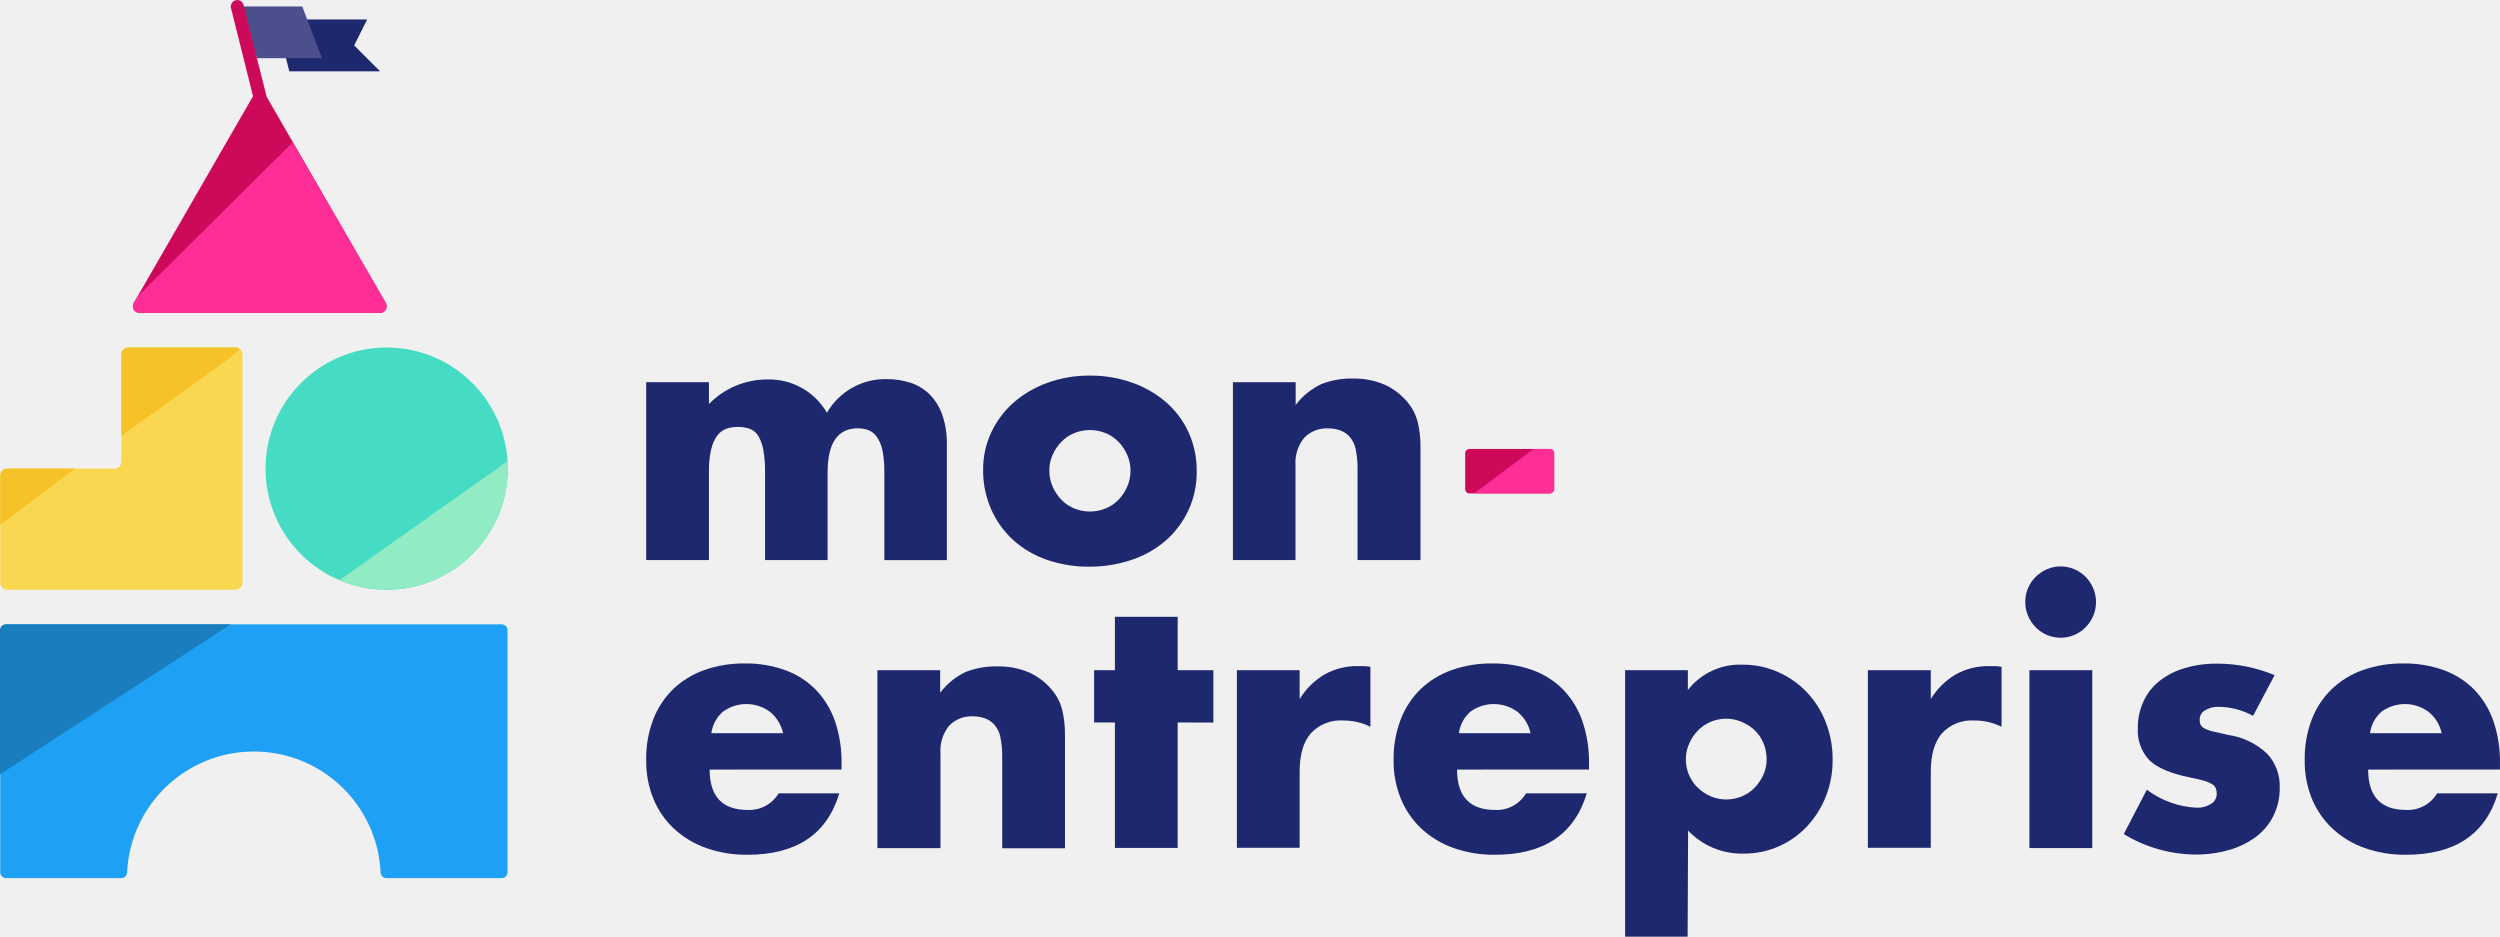
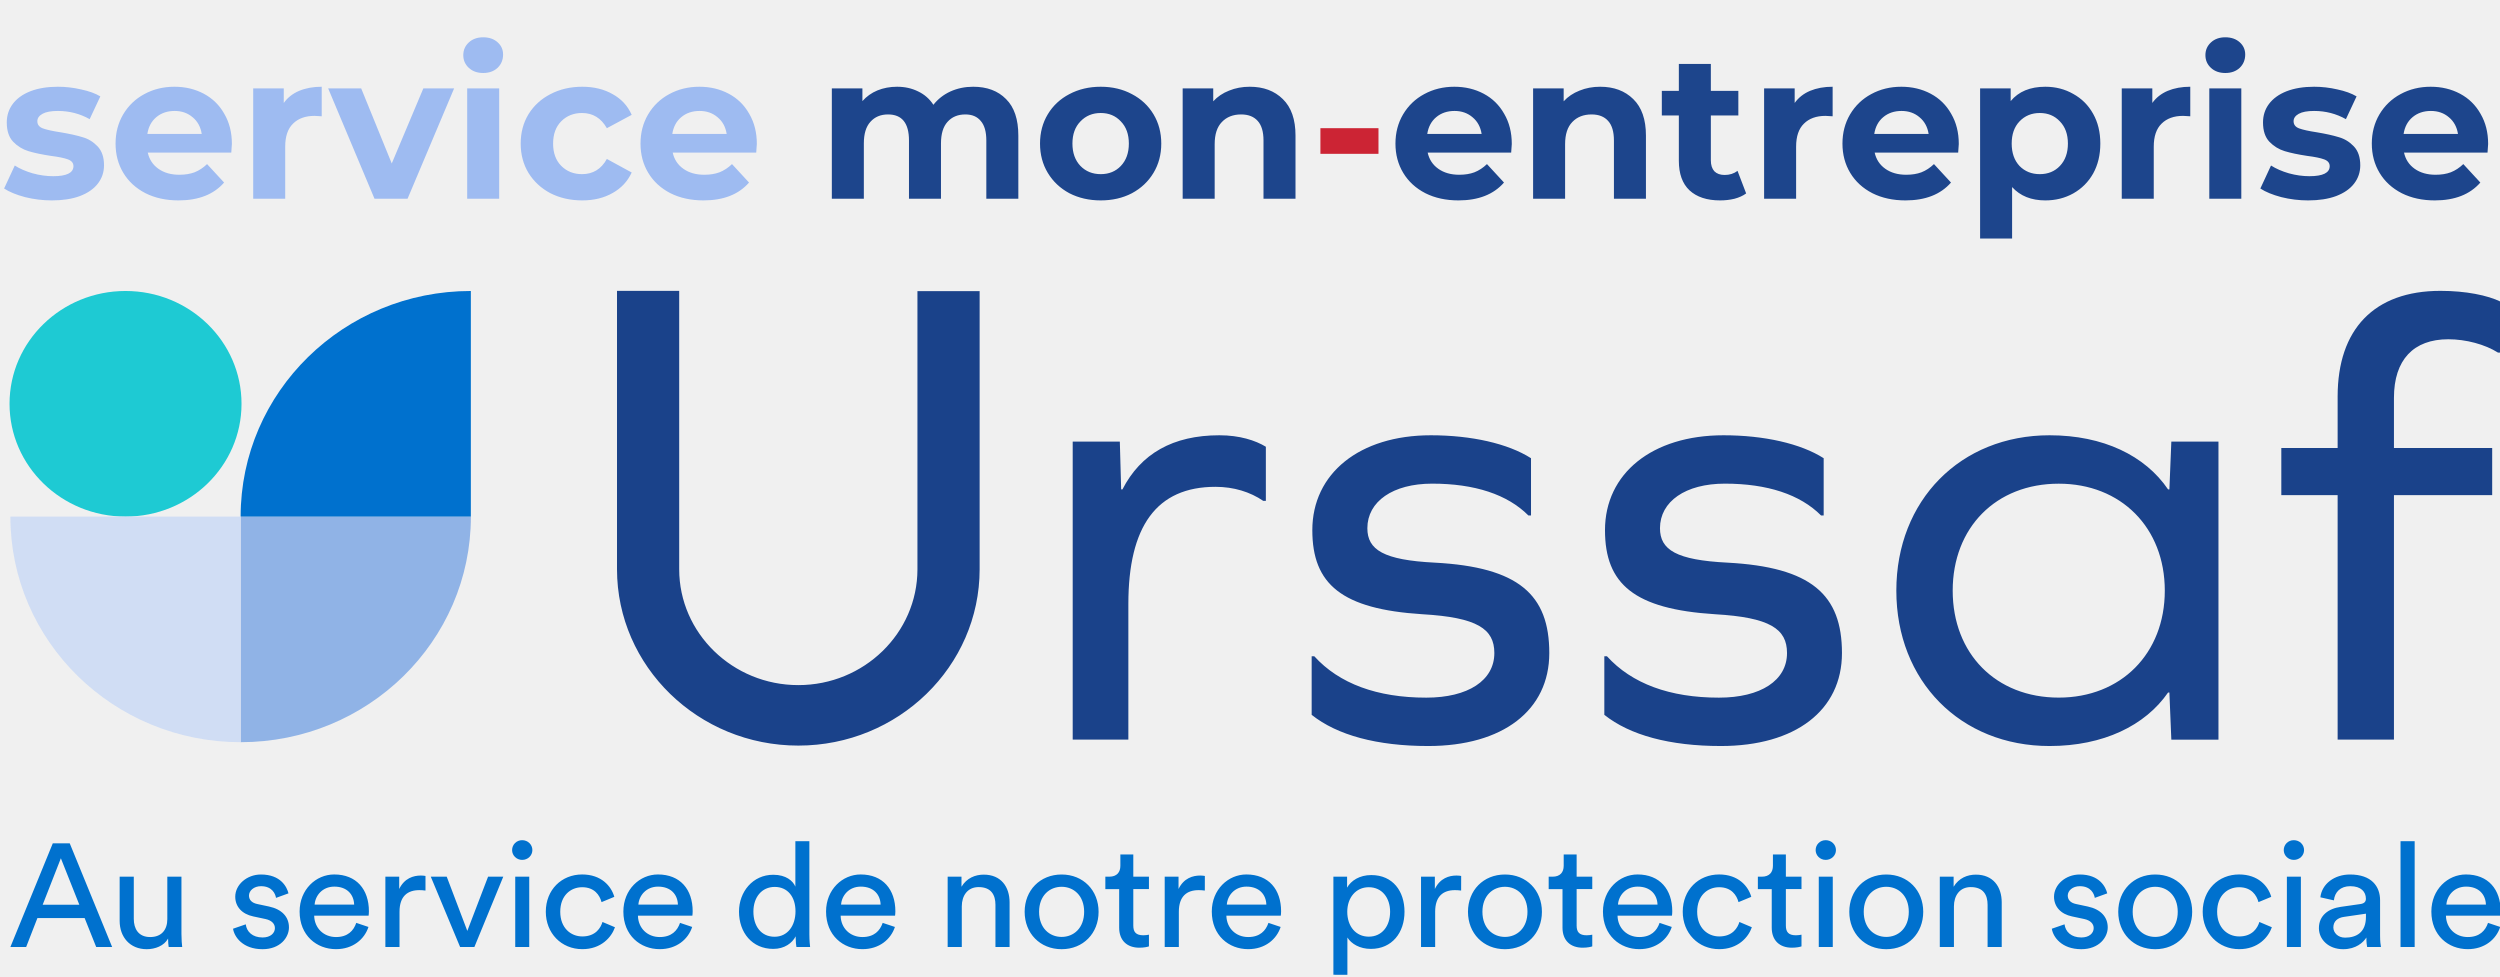
- <svg xmlns="http://www.w3.org/2000/svg" viewBox="0 0 433.462 162.403" version="1.1" id="svg61" width="433.462" height="162.403">
-   <defs id="defs4">
-     <style id="style2">.cls-1{fill:#1e286e;}.cls-2{fill:#4b508c;}.cls-3{fill:#fad750;}.cls-4{fill:#f5c328;}.cls-5{fill:#cd0a5a;}.cls-6{fill:#ff2d96;}.cls-7{fill:#1ea0f5;}.cls-8{fill:#197dbe;}.cls-9{fill:#46dcc3;}.cls-10{fill:#91ebc3;}</style>
+ <svg xmlns="http://www.w3.org/2000/svg" width="566" height="221" viewBox="0 0 566 221" fill="none">
+   <g clip-path="url(#clip0_108_101)">
+     <path d="M2.16 91.418C2.16 105.519 13.92 116.956 28.42 116.956C42.92 116.956 54.68 105.519 54.68 91.418C54.68 77.316 42.92 65.879 28.42 65.879C13.91 65.879 2.16 77.316 2.16 91.418Z" fill="#1ECAD3" />
+     <path d="M54.48 116.956H106.61C106.61 145.169 83.27 168.033 54.48 168.033V116.956Z" fill="#90B3E6" />
+     <path d="M106.6 65.879V116.956H54.48C54.48 88.743 77.81 65.879 106.6 65.879Z" fill="#0071CE" />
+     <path d="M54.48 116.956H2.35C2.35 145.169 25.69 168.033 54.48 168.033C54.48 168.033 54.48 116.956 54.48 116.956Z" fill="#D0DDF4" />
+     <path d="M221.79 128.879V65.908H207.71V128.879C207.71 143.341 195.61 155.108 180.74 155.108C165.87 155.108 153.77 143.341 153.77 128.879V65.85H139.69V128.879C139.69 150.888 158.1 168.802 180.74 168.802C203.38 168.802 221.79 150.888 221.79 128.879ZM286 113.397H286.59V101.143C284.22 99.704 280.66 98.546 276.06 98.546C265.53 98.546 258.27 102.728 254.12 110.8H253.83L253.53 99.986H242.86V167.45H255.46V136.747C255.46 119.164 261.83 110.217 275.18 110.217C279.33 110.217 283.04 111.374 286 113.397ZM309.57 119.592C309.57 113.533 315.35 109.497 324.24 109.497C333.88 109.497 341.29 111.948 346.03 116.703H346.62V103.74C341.43 100.423 333.13 98.546 323.94 98.546C307.78 98.546 297.11 107.192 297.11 120.029C297.11 132.283 303.78 137.904 322.01 139.062C334.46 139.781 338.32 142.378 338.32 147.853C338.32 154.048 332.39 157.948 322.9 157.948C311.78 157.948 303.18 154.778 297.55 148.573H296.96V161.838C302.74 166.448 311.78 168.899 323.34 168.899C340.24 168.899 350.76 160.827 350.76 147.853C350.76 134.588 343.79 128.393 324.82 127.382C313.27 126.798 309.57 124.493 309.57 119.592ZM375.82 119.592C375.82 113.533 381.6 109.497 390.5 109.497C400.14 109.497 407.55 111.948 412.29 116.703H412.88V103.74C407.69 100.423 399.39 98.546 390.2 98.546C374.04 98.546 363.37 107.192 363.37 120.029C363.37 132.283 370.04 137.904 388.27 139.062C400.72 139.781 404.58 142.378 404.58 147.853C404.58 154.048 398.65 157.948 389.16 157.948C378.04 157.948 369.44 154.778 363.81 148.573H363.22V161.838C369 166.448 378.04 168.899 389.6 168.899C406.5 168.899 417.02 160.827 417.02 147.853C417.02 134.588 410.05 128.393 391.08 127.382C379.53 126.798 375.82 124.493 375.82 119.592ZM490.11 133.723C490.11 147.99 480.18 157.939 466.1 157.939C451.87 157.939 442.09 147.99 442.09 133.723C442.09 119.446 451.87 109.507 466.1 109.507C480.18 109.497 490.11 119.446 490.11 133.723ZM491.59 167.46H502.26V99.986H491.59L491.15 110.8H490.85C485.66 103.156 476.17 98.546 464.02 98.546C443.86 98.546 429.33 113.251 429.33 133.723C429.33 154.194 443.85 168.899 464.02 168.899C476.17 168.899 485.66 164.289 490.85 156.791H491.15L491.59 167.46ZM566.15 79.835V68.301C563.19 66.861 558.29 65.85 552.51 65.85C537.54 65.85 529.24 74.496 529.24 89.784V101.425H516.49V112.094H529.24V167.45H541.99V112.094H564.23V101.425H541.99V90.076C541.99 81.43 546.44 76.81 554.29 76.81C558.29 76.81 562.59 77.958 565.56 79.835H566.15Z" fill="#1A428A" />
+     <path d="M563.29 208.938C562.68 210.727 561.35 212.147 558.7 212.147C555.94 212.147 553.83 210.163 553.76 207.314H566.08C566.11 207.11 566.15 206.721 566.15 206.322C566.15 201.362 563.33 197.978 558.29 197.978C554.17 197.978 550.46 201.381 550.46 206.38C550.46 211.778 554.31 214.89 558.7 214.89C562.51 214.89 565.13 212.672 566.05 209.862L563.29 208.938ZM553.86 204.805C554 202.753 555.63 200.73 558.32 200.73C561.21 200.73 562.74 202.519 562.81 204.805H553.86ZM546.68 190.44H543.48V214.404H546.68V190.44ZM530.92 212.283C529.29 212.283 528.27 211.155 528.27 209.969C528.27 208.549 529.29 207.781 530.65 207.586L535.65 206.857V207.586C535.65 211.058 533.54 212.283 530.92 212.283ZM525 210.134C525 212.653 527.14 214.899 530.48 214.899C533.41 214.899 535.04 213.373 535.75 212.254C535.75 213.412 535.85 214.005 535.92 214.404H539.05C538.98 214.005 538.85 213.178 538.85 211.787V203.813C538.85 200.701 536.94 197.987 532.04 197.987C528.5 197.987 525.68 200.107 525.33 203.151L528.39 203.842C528.59 201.984 529.85 200.633 532.1 200.633C534.58 200.633 535.64 201.926 535.64 203.482C535.64 204.046 535.37 204.542 534.38 204.678L529.96 205.31C527.15 205.699 525 207.285 525 210.134ZM517.04 192.463C517.04 193.689 518.06 194.681 519.32 194.681C520.61 194.681 521.64 193.689 521.64 192.463C521.64 191.209 520.62 190.217 519.32 190.217C518.06 190.207 517.04 191.199 517.04 192.463ZM520.92 198.483H517.75V214.404H520.92V198.483ZM506.93 200.866C509.72 200.866 510.91 202.685 511.32 204.241L514.21 203.044C513.53 200.633 511.28 197.978 506.93 197.978C502.27 197.978 498.69 201.449 498.69 206.419C498.69 211.253 502.2 214.89 506.96 214.89C511.21 214.89 513.56 212.206 514.35 209.93L511.52 208.734C511.15 209.988 510.02 212.011 506.96 212.011C504.31 212.011 501.96 210.056 501.96 206.419C501.96 202.723 504.35 200.866 506.93 200.866ZM487.94 197.987C483.04 197.987 479.57 201.595 479.57 206.429C479.57 211.291 483.04 214.899 487.94 214.899C492.84 214.899 496.31 211.291 496.31 206.429C496.32 201.595 492.85 197.987 487.94 197.987ZM487.94 212.118C485.22 212.118 482.84 210.134 482.84 206.429C482.84 202.753 485.22 200.769 487.94 200.769C490.66 200.769 493.04 202.753 493.04 206.429C493.05 210.134 490.67 212.118 487.94 212.118ZM464.53 210.261C464.8 212.079 466.71 214.899 471.2 214.899C475.25 214.899 477.19 212.215 477.19 209.969C477.19 207.615 475.63 205.865 472.66 205.233L470.01 204.669C468.75 204.406 468.14 203.706 468.14 202.753C468.14 201.663 469.23 200.633 470.86 200.633C473.45 200.633 474.13 202.451 474.26 203.278L477.08 202.257C476.74 200.837 475.35 197.987 470.85 197.987C467.65 197.987 465.03 200.302 465.03 203.015C465.03 205.262 466.56 206.954 469.11 207.479L471.9 208.072C473.26 208.374 474.01 209.132 474.01 210.124C474.01 211.253 473.02 212.245 471.22 212.245C468.91 212.245 467.61 210.922 467.41 209.269L464.53 210.261ZM442.37 205.203C442.37 202.792 443.66 200.837 446.18 200.837C449.04 200.837 449.99 202.626 449.99 204.844V214.404H453.19V204.309C453.19 200.769 451.25 198.016 447.34 198.016C445.43 198.016 443.49 198.775 442.3 200.759V198.474H439.17V214.394H442.37V205.203V205.203ZM427.05 197.987C422.15 197.987 418.68 201.595 418.68 206.429C418.68 211.291 422.15 214.899 427.05 214.899C431.95 214.899 435.42 211.291 435.42 206.429C435.42 201.595 431.95 197.987 427.05 197.987ZM427.05 212.118C424.33 212.118 421.95 210.134 421.95 206.429C421.95 202.753 424.33 200.769 427.05 200.769C429.77 200.769 432.15 202.753 432.15 206.429C432.16 210.134 429.77 212.118 427.05 212.118ZM411.06 192.463C411.06 193.689 412.08 194.681 413.34 194.681C414.63 194.681 415.66 193.689 415.66 192.463C415.66 191.209 414.64 190.217 413.34 190.217C412.08 190.207 411.06 191.199 411.06 192.463ZM414.94 198.483H411.77V214.404H414.94V198.483ZM404.32 193.455H401.39V196.032C401.39 197.423 400.64 198.483 398.87 198.483H397.98V201.294H401.12V210.027C401.12 212.906 402.89 214.559 405.68 214.559C406.77 214.559 407.59 214.365 407.86 214.258V211.612C407.59 211.68 407.01 211.749 406.6 211.749C404.93 211.749 404.32 211.019 404.32 209.56V201.284H407.86V198.474H404.32V193.455ZM389.21 200.866C392 200.866 393.19 202.685 393.6 204.241L396.49 203.044C395.81 200.633 393.56 197.978 389.21 197.978C384.55 197.978 380.97 201.449 380.97 206.419C380.97 211.253 384.48 214.89 389.24 214.89C393.49 214.89 395.84 212.206 396.62 209.93L393.8 208.734C393.43 209.988 392.3 212.011 389.24 212.011C386.59 212.011 384.24 210.056 384.24 206.419C384.24 202.723 386.62 200.866 389.21 200.866ZM375.73 208.938C375.12 210.727 373.79 212.147 371.14 212.147C368.38 212.147 366.27 210.163 366.21 207.314H378.53C378.56 207.11 378.6 206.721 378.6 206.322C378.6 201.362 375.77 197.978 370.74 197.978C366.62 197.978 362.91 201.381 362.91 206.38C362.91 211.778 366.76 214.89 371.14 214.89C374.95 214.89 377.57 212.672 378.49 209.862L375.73 208.938ZM366.31 204.805C366.45 202.753 368.08 200.73 370.77 200.73C373.66 200.73 375.19 202.519 375.26 204.805H366.31ZM356.95 193.455H354.02V196.032C354.02 197.423 353.27 198.483 351.5 198.483H350.62V201.294H353.75V210.027C353.75 212.906 355.52 214.559 358.31 214.559C359.4 214.559 360.22 214.365 360.49 214.258V211.612C360.22 211.68 359.64 211.749 359.23 211.749C357.56 211.749 356.95 211.019 356.95 209.56V201.284H360.49V198.474H356.95V193.455V193.455ZM340.72 197.987C335.82 197.987 332.35 201.595 332.35 206.429C332.35 211.291 335.82 214.899 340.72 214.899C345.62 214.899 349.09 211.291 349.09 206.429C349.09 201.595 345.62 197.987 340.72 197.987ZM340.72 212.118C338 212.118 335.62 210.134 335.62 206.429C335.62 202.753 338 200.769 340.72 200.769C343.44 200.769 345.82 202.753 345.82 206.429C345.82 210.134 343.44 212.118 340.72 212.118ZM330.81 198.318C330.64 198.279 330.2 198.221 329.75 198.221C328.08 198.221 326.04 198.814 324.85 201.265V198.483H321.72V214.404H324.92V206.429C324.92 202.918 326.72 201.527 329.41 201.527C329.85 201.527 330.33 201.556 330.8 201.625L330.81 198.318ZM314.72 206.429C314.72 209.706 312.85 212.06 309.89 212.06C306.96 212.06 305.02 209.716 305.02 206.429C305.02 203.249 306.96 200.866 309.89 200.866C312.88 200.866 314.72 203.249 314.72 206.429ZM305.05 220.696V212.254C305.93 213.674 307.84 214.831 310.36 214.831C315.16 214.831 317.98 211.155 317.98 206.419C317.98 201.79 315.36 198.114 310.46 198.114C307.81 198.114 305.87 199.368 304.98 200.963V198.483H301.88V220.686L305.05 220.696ZM287.18 208.938C286.57 210.727 285.24 212.147 282.59 212.147C279.83 212.147 277.72 210.163 277.65 207.314H289.97C290 207.11 290.04 206.721 290.04 206.322C290.04 201.362 287.22 197.978 282.18 197.978C278.06 197.978 274.35 201.381 274.35 206.38C274.35 211.778 278.2 214.89 282.59 214.89C286.4 214.89 289.02 212.672 289.94 209.862L287.18 208.938ZM277.75 204.805C277.89 202.753 279.52 200.73 282.21 200.73C285.1 200.73 286.63 202.519 286.7 204.805H277.75ZM272.78 198.318C272.61 198.279 272.17 198.221 271.72 198.221C270.05 198.221 268.01 198.814 266.82 201.265V198.483H263.69V214.404H266.89V206.429C266.89 202.918 268.69 201.527 271.38 201.527C271.82 201.527 272.3 201.556 272.77 201.625L272.78 198.318ZM256.58 193.455H253.65V196.032C253.65 197.423 252.9 198.483 251.13 198.483H250.25V201.294H253.38V210.027C253.38 212.906 255.15 214.559 257.94 214.559C259.03 214.559 259.85 214.365 260.12 214.258V211.612C259.85 211.68 259.27 211.749 258.86 211.749C257.19 211.749 256.58 211.019 256.58 209.56V201.284H260.12V198.474H256.58V193.455ZM240.35 197.987C235.45 197.987 231.98 201.595 231.98 206.429C231.98 211.291 235.45 214.899 240.35 214.899C245.25 214.899 248.72 211.291 248.72 206.429C248.72 201.595 245.25 197.987 240.35 197.987ZM240.35 212.118C237.63 212.118 235.25 210.134 235.25 206.429C235.25 202.753 237.63 200.769 240.35 200.769C243.07 200.769 245.45 202.753 245.45 206.429C245.45 210.134 243.07 212.118 240.35 212.118ZM217.75 205.203C217.75 202.792 219.04 200.837 221.56 200.837C224.42 200.837 225.37 202.626 225.37 204.844V214.404H228.57V204.309C228.57 200.769 226.63 198.016 222.72 198.016C220.81 198.016 218.87 198.775 217.68 200.759V198.474H214.55V214.394H217.75V205.203ZM199.84 208.938C199.23 210.727 197.9 212.147 195.25 212.147C192.49 212.147 190.38 210.163 190.32 207.314H202.64C202.67 207.11 202.71 206.721 202.71 206.322C202.71 201.362 199.88 197.978 194.85 197.978C190.73 197.978 187.02 201.381 187.02 206.38C187.02 211.778 190.87 214.89 195.26 214.89C199.07 214.89 201.69 212.672 202.61 209.862L199.84 208.938ZM190.42 204.805C190.56 202.753 192.19 200.73 194.88 200.73C197.77 200.73 199.3 202.519 199.37 204.805H190.42ZM180.14 212.254C180.14 213.217 180.24 214.044 180.31 214.404H183.41C183.38 214.141 183.24 212.984 183.24 211.457V190.44H180.07V200.73C179.53 199.436 177.96 198.046 175.07 198.046C170.44 198.046 167.31 201.887 167.31 206.39C167.31 211.126 170.27 214.831 175.07 214.831C177.62 214.831 179.36 213.509 180.14 211.982V212.254ZM170.57 206.39C170.57 203.112 172.48 200.798 175.4 200.798C178.33 200.798 180.1 203.044 180.1 206.322C180.1 209.599 178.3 212.079 175.37 212.079C172.31 212.089 170.57 209.667 170.57 206.39ZM153.96 208.938C153.35 210.727 152.02 212.147 149.36 212.147C146.6 212.147 144.49 210.163 144.43 207.314H156.75C156.78 207.11 156.82 206.721 156.82 206.322C156.82 201.362 154 197.978 148.96 197.978C144.84 197.978 141.13 201.381 141.13 206.38C141.13 211.778 144.98 214.89 149.36 214.89C153.17 214.89 155.79 212.672 156.71 209.862L153.96 208.938ZM144.53 204.805C144.67 202.753 146.3 200.73 148.99 200.73C151.88 200.73 153.41 202.519 153.48 204.805H144.53ZM131.8 200.866C134.59 200.866 135.78 202.685 136.19 204.241L139.08 203.044C138.4 200.633 136.15 197.978 131.8 197.978C127.14 197.978 123.57 201.449 123.57 206.419C123.57 211.253 127.07 214.89 131.84 214.89C136.09 214.89 138.44 212.206 139.23 209.93L136.4 208.734C136.03 209.988 134.9 212.011 131.84 212.011C129.19 212.011 126.84 210.056 126.84 206.419C126.84 202.723 129.22 200.866 131.8 200.866ZM115.94 192.463C115.94 193.689 116.96 194.681 118.22 194.681C119.51 194.681 120.53 193.689 120.53 192.463C120.53 191.209 119.51 190.217 118.22 190.217C116.97 190.207 115.94 191.199 115.94 192.463ZM119.82 198.483H116.65V214.404H119.82V198.483ZM113.94 198.483H110.5L105.8 210.757L101.14 198.483H97.53L104.17 214.404H107.4L113.94 198.483ZM96.34 198.318C96.17 198.279 95.73 198.221 95.28 198.221C93.61 198.221 91.57 198.814 90.38 201.265V198.483H87.25V214.404H90.45V206.429C90.45 202.918 92.25 201.527 94.94 201.527C95.38 201.527 95.86 201.556 96.33 201.625V198.318H96.34ZM80.66 208.938C80.05 210.727 78.72 212.147 76.07 212.147C73.31 212.147 71.2 210.163 71.13 207.314H83.45C83.48 207.11 83.52 206.721 83.52 206.322C83.52 201.362 80.7 197.978 75.66 197.978C71.54 197.978 67.83 201.381 67.83 206.38C67.83 211.778 71.68 214.89 76.07 214.89C79.88 214.89 82.5 212.672 83.42 209.862L80.66 208.938ZM71.23 204.805C71.37 202.753 73 200.73 75.69 200.73C78.58 200.73 80.11 202.519 80.18 204.805H71.23ZM52.76 210.261C53.03 212.079 54.94 214.899 59.43 214.899C63.48 214.899 65.42 212.215 65.42 209.969C65.42 207.615 63.86 205.865 60.89 205.233L58.24 204.669C56.98 204.406 56.37 203.706 56.37 202.753C56.37 201.663 57.46 200.633 59.09 200.633C61.68 200.633 62.36 202.451 62.49 203.278L65.31 202.257C64.97 200.837 63.57 197.987 59.08 197.987C55.88 197.987 53.26 200.302 53.26 203.015C53.26 205.262 54.79 206.954 57.34 207.479L60.13 208.072C61.49 208.374 62.24 209.132 62.24 210.124C62.24 211.253 61.25 212.245 59.45 212.245C57.14 212.245 55.84 210.922 55.64 209.269L52.76 210.261ZM38.05 212.488C38.05 213.149 38.12 214.044 38.19 214.404H41.25C41.18 213.839 41.08 212.711 41.08 211.457V198.483H37.88V208.082C37.88 210.494 36.59 212.147 34 212.147C31.31 212.147 30.29 210.231 30.29 208.043V198.483H27.09V208.51C27.09 212.118 29.4 214.899 33.22 214.899C35.12 214.899 37.16 214.141 38.05 212.488ZM13.78 194.311L17.96 204.834H9.66L13.78 194.311ZM21.78 214.404H25.39L15.79 190.936H11.95L2.35 214.404H5.92L8.47 207.849H19.16L21.78 214.404Z" fill="#0071CE" />
+   </g>
+   <path d="M11.752 45.372C9.677 45.372 7.649 45.124 5.667 44.628C3.685 44.102 2.106 43.452 0.929 42.678L3.344 37.475C4.459 38.187 5.806 38.776 7.386 39.24C8.965 39.674 10.513 39.891 12.031 39.891C15.096 39.891 16.629 39.132 16.629 37.614C16.629 36.902 16.211 36.391 15.375 36.082C14.539 35.772 13.254 35.509 11.52 35.292C9.476 34.982 7.788 34.626 6.457 34.224C5.125 33.821 3.964 33.109 2.973 32.087C2.013 31.065 1.533 29.61 1.533 27.721C1.533 26.141 1.982 24.748 2.88 23.54C3.809 22.301 5.14 21.341 6.875 20.66C8.64 19.979 10.714 19.638 13.099 19.638C14.864 19.638 16.614 19.84 18.348 20.242C20.113 20.614 21.568 21.14 22.714 21.821L20.299 26.977C18.1 25.739 15.7 25.119 13.099 25.119C11.551 25.119 10.389 25.336 9.615 25.77C8.841 26.203 8.454 26.761 8.454 27.442C8.454 28.216 8.872 28.758 9.708 29.068C10.544 29.377 11.876 29.672 13.703 29.95C15.747 30.291 17.419 30.662 18.719 31.065C20.02 31.437 21.15 32.133 22.11 33.155C23.07 34.177 23.55 35.602 23.55 37.429C23.55 38.977 23.086 40.355 22.157 41.563C21.228 42.77 19.865 43.715 18.069 44.396C16.304 45.047 14.198 45.372 11.752 45.372ZM52.5 32.598C52.5 32.691 52.454 33.341 52.361 34.549H33.456C33.796 36.097 34.601 37.32 35.871 38.218C37.141 39.116 38.72 39.565 40.609 39.565C41.91 39.565 43.055 39.38 44.046 39.008C45.068 38.605 46.013 37.986 46.88 37.15L50.735 41.33C48.382 44.025 44.944 45.372 40.423 45.372C37.605 45.372 35.112 44.83 32.945 43.746C30.777 42.631 29.105 41.098 27.928 39.147C26.751 37.196 26.163 34.982 26.163 32.505C26.163 30.059 26.736 27.86 27.882 25.909C29.058 23.927 30.653 22.394 32.666 21.311C34.71 20.196 36.986 19.638 39.494 19.638C41.941 19.638 44.155 20.165 46.136 21.218C48.118 22.27 49.667 23.788 50.782 25.77C51.927 27.721 52.5 29.997 52.5 32.598ZM39.541 25.119C37.899 25.119 36.521 25.584 35.407 26.513C34.292 27.442 33.61 28.712 33.363 30.322H45.672C45.424 28.742 44.743 27.488 43.628 26.559C42.513 25.599 41.151 25.119 39.541 25.119ZM64.245 23.308C65.112 22.1 66.274 21.187 67.729 20.567C69.216 19.948 70.919 19.638 72.839 19.638V26.327C72.034 26.265 71.492 26.234 71.213 26.234C69.138 26.234 67.512 26.823 66.336 27.999C65.159 29.145 64.571 30.879 64.571 33.202V45H57.324V20.01H64.245V23.308ZM102.813 20.01L92.269 45H84.791L74.293 20.01H81.772L88.693 37.011L95.846 20.01H102.813ZM105.77 20.01H113.016V45H105.77V20.01ZM109.393 16.526C108.062 16.526 106.978 16.139 106.142 15.365C105.306 14.591 104.888 13.631 104.888 12.485C104.888 11.339 105.306 10.379 106.142 9.605C106.978 8.831 108.062 8.444 109.393 8.444C110.725 8.444 111.809 8.815 112.645 9.559C113.481 10.302 113.899 11.231 113.899 12.346C113.899 13.553 113.481 14.56 112.645 15.365C111.809 16.139 110.725 16.526 109.393 16.526ZM131.819 45.372C129.155 45.372 126.756 44.83 124.619 43.746C122.513 42.631 120.856 41.098 119.649 39.147C118.472 37.196 117.884 34.982 117.884 32.505C117.884 30.028 118.472 27.814 119.649 25.863C120.856 23.912 122.513 22.394 124.619 21.311C126.756 20.196 129.155 19.638 131.819 19.638C134.451 19.638 136.742 20.196 138.693 21.311C140.675 22.394 142.115 23.958 143.013 26.002L137.393 29.021C136.092 26.73 134.218 25.584 131.772 25.584C129.883 25.584 128.319 26.203 127.081 27.442C125.842 28.681 125.223 30.368 125.223 32.505C125.223 34.642 125.842 36.329 127.081 37.568C128.319 38.807 129.883 39.426 131.772 39.426C134.249 39.426 136.123 38.28 137.393 35.989L143.013 39.054C142.115 41.036 140.675 42.585 138.693 43.699C136.742 44.814 134.451 45.372 131.819 45.372ZM171.347 32.598C171.347 32.691 171.3 33.341 171.207 34.549H152.302C152.643 36.097 153.448 37.32 154.718 38.218C155.987 39.116 157.567 39.565 159.456 39.565C160.756 39.565 161.902 39.38 162.893 39.008C163.915 38.605 164.859 37.986 165.726 37.15L169.582 41.33C167.228 44.025 163.791 45.372 159.27 45.372C156.452 45.372 153.959 44.83 151.791 43.746C149.624 42.631 147.951 41.098 146.775 39.147C145.598 37.196 145.01 34.982 145.01 32.505C145.01 30.059 145.583 27.86 146.728 25.909C147.905 23.927 149.5 22.394 151.513 21.311C153.556 20.196 155.832 19.638 158.341 19.638C160.787 19.638 163.001 20.165 164.983 21.218C166.965 22.27 168.513 23.788 169.628 25.77C170.774 27.721 171.347 29.997 171.347 32.598ZM158.387 25.119C156.746 25.119 155.368 25.584 154.253 26.513C153.138 27.442 152.457 28.712 152.209 30.322H164.519C164.271 28.742 163.59 27.488 162.475 26.559C161.36 25.599 159.998 25.119 158.387 25.119Z" fill="#9EBBF1" />
+   <path d="M220.332 19.638C223.46 19.638 225.937 20.567 227.764 22.425C229.622 24.252 230.551 27.008 230.551 30.693V45H223.305V31.808C223.305 29.826 222.887 28.355 222.051 27.395C221.245 26.404 220.084 25.909 218.567 25.909C216.864 25.909 215.517 26.466 214.526 27.581C213.535 28.665 213.039 30.291 213.039 32.459V45H205.793V31.808C205.793 27.875 204.214 25.909 201.055 25.909C199.383 25.909 198.051 26.466 197.061 27.581C196.07 28.665 195.574 30.291 195.574 32.459V45H188.328V20.01H195.249V22.89C196.178 21.837 197.308 21.032 198.64 20.474C200.002 19.917 201.489 19.638 203.099 19.638C204.864 19.638 206.459 19.994 207.883 20.707C209.308 21.388 210.454 22.394 211.321 23.726C212.343 22.425 213.628 21.419 215.176 20.707C216.755 19.994 218.474 19.638 220.332 19.638ZM249.209 45.372C246.577 45.372 244.208 44.83 242.102 43.746C240.028 42.631 238.402 41.098 237.225 39.147C236.049 37.196 235.46 34.982 235.46 32.505C235.46 30.028 236.049 27.814 237.225 25.863C238.402 23.912 240.028 22.394 242.102 21.311C244.208 20.196 246.577 19.638 249.209 19.638C251.842 19.638 254.195 20.196 256.27 21.311C258.345 22.394 259.97 23.912 261.147 25.863C262.324 27.814 262.912 30.028 262.912 32.505C262.912 34.982 262.324 37.196 261.147 39.147C259.97 41.098 258.345 42.631 256.27 43.746C254.195 44.83 251.842 45.372 249.209 45.372ZM249.209 39.426C251.067 39.426 252.585 38.807 253.761 37.568C254.969 36.298 255.573 34.611 255.573 32.505C255.573 30.399 254.969 28.727 253.761 27.488C252.585 26.219 251.067 25.584 249.209 25.584C247.351 25.584 245.818 26.219 244.611 27.488C243.403 28.727 242.799 30.399 242.799 32.505C242.799 34.611 243.403 36.298 244.611 37.568C245.818 38.807 247.351 39.426 249.209 39.426ZM282.945 19.638C286.041 19.638 288.534 20.567 290.423 22.425C292.343 24.283 293.303 27.039 293.303 30.693V45H286.057V31.808C286.057 29.826 285.623 28.355 284.756 27.395C283.889 26.404 282.635 25.909 280.994 25.909C279.167 25.909 277.711 26.482 276.628 27.628C275.544 28.742 275.002 30.415 275.002 32.644V45H267.756V20.01H274.677V22.936C275.637 21.883 276.829 21.078 278.253 20.521C279.678 19.933 281.242 19.638 282.945 19.638ZM342.268 32.598C342.268 32.691 342.222 33.341 342.129 34.549H323.224C323.564 36.097 324.37 37.32 325.639 38.218C326.909 39.116 328.488 39.565 330.377 39.565C331.678 39.565 332.823 39.38 333.814 39.008C334.836 38.605 335.781 37.986 336.648 37.15L340.503 41.33C338.15 44.025 334.712 45.372 330.191 45.372C327.373 45.372 324.88 44.83 322.713 43.746C320.545 42.631 318.873 41.098 317.696 39.147C316.519 37.196 315.931 34.982 315.931 32.505C315.931 30.059 316.504 27.86 317.65 25.909C318.827 23.927 320.421 22.394 322.434 21.311C324.478 20.196 326.754 19.638 329.262 19.638C331.709 19.638 333.923 20.165 335.905 21.218C337.887 22.27 339.435 23.788 340.55 25.77C341.695 27.721 342.268 29.997 342.268 32.598ZM329.309 25.119C327.668 25.119 326.289 25.584 325.175 26.513C324.06 27.442 323.379 28.712 323.131 30.322H335.44C335.192 28.742 334.511 27.488 333.396 26.559C332.282 25.599 330.919 25.119 329.309 25.119ZM362.282 19.638C365.378 19.638 367.871 20.567 369.76 22.425C371.68 24.283 372.64 27.039 372.64 30.693V45H365.394V31.808C365.394 29.826 364.96 28.355 364.093 27.395C363.226 26.404 361.972 25.909 360.331 25.909C358.504 25.909 357.048 26.482 355.965 27.628C354.881 28.742 354.339 30.415 354.339 32.644V45H347.093V20.01H354.014V22.936C354.974 21.883 356.166 21.078 357.59 20.521C359.015 19.933 360.579 19.638 362.282 19.638ZM395.327 43.792C394.614 44.319 393.732 44.721 392.679 45C391.657 45.248 390.573 45.372 389.427 45.372C386.455 45.372 384.148 44.613 382.506 43.096C380.896 41.578 380.091 39.349 380.091 36.407V26.141H376.236V20.567H380.091V14.482H387.337V20.567H393.561V26.141H387.337V36.314C387.337 37.367 387.6 38.187 388.127 38.776C388.684 39.333 389.458 39.612 390.449 39.612C391.595 39.612 392.571 39.302 393.376 38.683L395.327 43.792ZM406.315 23.308C407.182 22.1 408.344 21.187 409.799 20.567C411.285 19.948 412.989 19.638 414.908 19.638V26.327C414.103 26.265 413.561 26.234 413.283 26.234C411.208 26.234 409.582 26.823 408.405 27.999C407.229 29.145 406.64 30.879 406.64 33.202V45H399.394V20.01H406.315V23.308ZM443.469 32.598C443.469 32.691 443.423 33.341 443.33 34.549H424.425C424.766 36.097 425.571 37.32 426.84 38.218C428.11 39.116 429.689 39.565 431.578 39.565C432.879 39.565 434.025 39.38 435.016 39.008C436.037 38.605 436.982 37.986 437.849 37.15L441.704 41.33C439.351 44.025 435.914 45.372 431.392 45.372C428.574 45.372 426.082 44.83 423.914 43.746C421.746 42.631 420.074 41.098 418.897 39.147C417.721 37.196 417.132 34.982 417.132 32.505C417.132 30.059 417.705 27.86 418.851 25.909C420.028 23.927 421.622 22.394 423.635 21.311C425.679 20.196 427.955 19.638 430.463 19.638C432.91 19.638 435.124 20.165 437.106 21.218C439.088 22.27 440.636 23.788 441.751 25.77C442.897 27.721 443.469 29.997 443.469 32.598ZM430.51 25.119C428.869 25.119 427.491 25.584 426.376 26.513C425.261 27.442 424.58 28.712 424.332 30.322H436.641C436.394 28.742 435.712 27.488 434.597 26.559C433.483 25.599 432.12 25.119 430.51 25.119ZM463.065 19.638C465.387 19.638 467.493 20.18 469.382 21.264C471.302 22.317 472.804 23.819 473.888 25.77C474.971 27.69 475.513 29.935 475.513 32.505C475.513 35.075 474.971 37.336 473.888 39.287C472.804 41.207 471.302 42.709 469.382 43.792C467.493 44.845 465.387 45.372 463.065 45.372C459.875 45.372 457.367 44.365 455.54 42.352V54.011H448.294V20.01H455.215V22.89C457.011 20.722 459.627 19.638 463.065 19.638ZM461.811 39.426C463.669 39.426 465.186 38.807 466.363 37.568C467.57 36.298 468.174 34.611 468.174 32.505C468.174 30.399 467.57 28.727 466.363 27.488C465.186 26.219 463.669 25.584 461.811 25.584C459.953 25.584 458.42 26.219 457.212 27.488C456.035 28.727 455.447 30.399 455.447 32.505C455.447 34.611 456.035 36.298 457.212 37.568C458.42 38.807 459.953 39.426 461.811 39.426ZM487.285 23.308C488.152 22.1 489.314 21.187 490.769 20.567C492.255 19.948 493.959 19.638 495.878 19.638V26.327C495.073 26.265 494.531 26.234 494.253 26.234C492.178 26.234 490.552 26.823 489.375 27.999C488.199 29.145 487.61 30.879 487.61 33.202V45H480.364V20.01H487.285V23.308ZM500.187 20.01H507.433V45H500.187V20.01ZM503.81 16.526C502.479 16.526 501.395 16.139 500.559 15.365C499.723 14.591 499.305 13.631 499.305 12.485C499.305 11.339 499.723 10.379 500.559 9.605C501.395 8.831 502.479 8.444 503.81 8.444C505.142 8.444 506.226 8.815 507.062 9.559C507.898 10.302 508.316 11.231 508.316 12.346C508.316 13.553 507.898 14.56 507.062 15.365C506.226 16.139 505.142 16.526 503.81 16.526ZM522.566 45.372C520.491 45.372 518.463 45.124 516.481 44.628C514.499 44.102 512.92 43.452 511.743 42.678L514.158 37.475C515.273 38.187 516.62 38.776 518.199 39.24C519.779 39.674 521.327 39.891 522.844 39.891C525.91 39.891 527.443 39.132 527.443 37.614C527.443 36.902 527.025 36.391 526.189 36.082C525.353 35.772 524.068 35.509 522.334 35.292C520.29 34.982 518.602 34.626 517.27 34.224C515.939 33.821 514.778 33.109 513.787 32.087C512.827 31.065 512.347 29.61 512.347 27.721C512.347 26.141 512.796 24.748 513.694 23.54C514.623 22.301 515.954 21.341 517.689 20.66C519.454 19.979 521.528 19.638 523.913 19.638C525.678 19.638 527.428 19.84 529.162 20.242C530.927 20.614 532.382 21.14 533.528 21.821L531.113 26.977C528.914 25.739 526.514 25.119 523.913 25.119C522.365 25.119 521.203 25.336 520.429 25.77C519.655 26.203 519.268 26.761 519.268 27.442C519.268 28.216 519.686 28.758 520.522 29.068C521.358 29.377 522.69 29.672 524.517 29.95C526.56 30.291 528.233 30.662 529.533 31.065C530.834 31.437 531.964 32.133 532.924 33.155C533.884 34.177 534.364 35.602 534.364 37.429C534.364 38.977 533.9 40.355 532.971 41.563C532.042 42.77 530.679 43.715 528.883 44.396C527.118 45.047 525.012 45.372 522.566 45.372ZM563.314 32.598C563.314 32.691 563.268 33.341 563.175 34.549H544.27C544.61 36.097 545.415 37.32 546.685 38.218C547.955 39.116 549.534 39.565 551.423 39.565C552.723 39.565 553.869 39.38 554.86 39.008C555.882 38.605 556.827 37.986 557.694 37.15L561.549 41.33C559.195 44.025 555.758 45.372 551.237 45.372C548.419 45.372 545.926 44.83 543.759 43.746C541.591 42.631 539.919 41.098 538.742 39.147C537.565 37.196 536.977 34.982 536.977 32.505C536.977 30.059 537.55 27.86 538.696 25.909C539.872 23.927 541.467 22.394 543.48 21.311C545.524 20.196 547.8 19.638 550.308 19.638C552.754 19.638 554.969 20.165 556.95 21.218C558.932 22.27 560.481 23.788 561.595 25.77C562.741 27.721 563.314 29.997 563.314 32.598ZM550.354 25.119C548.713 25.119 547.335 25.584 546.22 26.513C545.106 27.442 544.424 28.712 544.177 30.322H556.486C556.238 28.742 555.557 27.488 554.442 26.559C553.327 25.599 551.965 25.119 550.354 25.119Z" fill="#1D458C" />
+   <path d="M298.942 29.021H312.088V34.827H298.942V29.021Z" fill="#CC2434" />
+   <defs>
+     <clipPath id="clip0_108_101">
+       <rect width="564" height="177" fill="white" transform="translate(2 43.9486)" />
+     </clipPath>
  </defs>
-   <g id="mon-entrerpise_logo" transform="translate(-39.23,-24.79706)">
-     <path class="cls-1" d="m 151.27,91.07 h 10.88 v 3.78 a 14.07,14.07 0 0 1 10,-4.26 11.59,11.59 0 0 1 10.46,5.77 11.66,11.66 0 0 1 10.39,-5.83 13.07,13.07 0 0 1 4.09,0.63 8.49,8.49 0 0 1 3.31,2 9.44,9.44 0 0 1 2.19,3.52 14.93,14.93 0 0 1 0.81,5.23 v 20 H 192.56 V 106.7 a 18.42,18.42 0 0 0 -0.33,-3.85 6.19,6.19 0 0 0 -1,-2.35 3.18,3.18 0 0 0 -1.47,-1.14 5.37,5.37 0 0 0 -1.81,-0.3 q -5.22,0 -5.23,7.64 v 15.2 h -10.84 v -15.2 a 20.7,20.7 0 0 0 -0.3,-3.88 7.19,7.19 0 0 0 -0.87,-2.44 2.91,2.91 0 0 0 -1.47,-1.23 6.11,6.11 0 0 0 -2.11,-0.33 6,6 0 0 0 -1.92,0.3 3.41,3.41 0 0 0 -1.59,1.17 6.43,6.43 0 0 0 -1.08,2.41 16.18,16.18 0 0 0 -0.39,4 v 15.2 h -10.88 z" id="path8" style="fill:#1e286e" />
-     <path class="cls-1" d="m 209.69,106.21 a 14.91,14.91 0 0 1 1.39,-6.4 15.84,15.84 0 0 1 3.84,-5.17 18.42,18.42 0 0 1 5.86,-3.45 21,21 0 0 1 7.43,-1.27 21.45,21.45 0 0 1 7.36,1.24 18.24,18.24 0 0 1 5.89,3.42 15.5,15.5 0 0 1 3.88,5.23 16,16 0 0 1 1.38,6.7 15.75,15.75 0 0 1 -1.41,6.71 16.05,16.05 0 0 1 -3.88,5.23 17.29,17.29 0 0 1 -5.92,3.39 22.65,22.65 0 0 1 -7.48,1.21 21.73,21.73 0 0 1 -7.34,-1.21 17,17 0 0 1 -5.8,-3.42 16,16 0 0 1 -3.81,-5.32 16.6,16.6 0 0 1 -1.39,-6.89 z m 11.48,0.12 a 6.83,6.83 0 0 0 0.58,2.86 7.64,7.64 0 0 0 1.5,2.25 6.48,6.48 0 0 0 2.22,1.51 7.2,7.2 0 0 0 5.47,0 6.62,6.62 0 0 0 2.23,-1.51 7.64,7.64 0 0 0 1.5,-2.25 6.84,6.84 0 0 0 0.57,-2.8 6.68,6.68 0 0 0 -0.57,-2.73 7.64,7.64 0 0 0 -1.5,-2.25 6.62,6.62 0 0 0 -2.23,-1.51 7.2,7.2 0 0 0 -5.47,0 6.48,6.48 0 0 0 -2.22,1.51 7.76,7.76 0 0 0 -1.5,2.22 6.33,6.33 0 0 0 -0.58,2.7 z" id="path10" style="fill:#1e286e" />
-     <path class="cls-1" d="m 253,91.07 h 10.88 V 95 a 12,12 0 0 1 4.51,-3.63 14.13,14.13 0 0 1 5.35,-0.94 13.35,13.35 0 0 1 5.56,1.06 11.1,11.1 0 0 1 3.94,3 8.63,8.63 0 0 1 1.8,3.49 18.15,18.15 0 0 1 0.48,4.39 v 19.53 h -10.91 v -15.57 a 16.73,16.73 0 0 0 -0.33,-3.69 4.65,4.65 0 0 0 -1.17,-2.26 4.12,4.12 0 0 0 -1.62,-1 6.1,6.1 0 0 0 -1.93,-0.3 5.37,5.37 0 0 0 -4.23,1.65 6.85,6.85 0 0 0 -1.48,4.72 V 121.9 H 253 Z" id="path12" style="fill:#1e286e" />
-     <path class="cls-1" d="m 162.27,158.23 q 0,7 6.61,7 a 5.91,5.91 0 0 0 5.35,-2.88 h 10.52 Q 181.56,173 168.82,173 a 21,21 0 0 1 -7.16,-1.17 16.25,16.25 0 0 1 -5.56,-3.34 14.88,14.88 0 0 1 -3.57,-5.17 17.25,17.25 0 0 1 -1.26,-6.73 18.91,18.91 0 0 1 1.2,-7 14.7,14.7 0 0 1 3.42,-5.26 15.28,15.28 0 0 1 5.38,-3.33 20.43,20.43 0 0 1 7.13,-1.17 19.93,19.93 0 0 1 7,1.17 14.15,14.15 0 0 1 5.29,3.4 14.89,14.89 0 0 1 3.31,5.43 21.63,21.63 0 0 1 1.14,7.25 v 1.14 z M 175,151.92 a 6.56,6.56 0 0 0 -2.22,-3.67 6.92,6.92 0 0 0 -8.21,-0.06 6,6 0 0 0 -2,3.73 z" id="path14" style="fill:#1e286e" />
-     <path class="cls-1" d="m 191.36,141 h 10.88 v 3.91 a 11.78,11.78 0 0 1 4.51,-3.64 14.1,14.1 0 0 1 5.35,-0.93 13.42,13.42 0 0 1 5.56,1.05 11.19,11.19 0 0 1 3.94,3 8.63,8.63 0 0 1 1.8,3.49 18.21,18.21 0 0 1 0.48,4.39 v 19.6 H 213 v -15.62 a 16.77,16.77 0 0 0 -0.33,-3.7 4.57,4.57 0 0 0 -1.17,-2.25 4.06,4.06 0 0 0 -1.63,-1 6,6 0 0 0 -1.87,-0.3 5.36,5.36 0 0 0 -4.24,1.66 6.86,6.86 0 0 0 -1.47,4.72 v 16.47 h -10.93 z" id="path16" style="fill:#1e286e" />
-     <path class="cls-1" d="m 243.42,150.06 v 21.76 h -10.88 v -21.76 h -3.61 V 141 h 3.61 v -9.26 h 10.88 V 141 h 6.19 v 9.08 z" id="path18" style="fill:#1e286e" />
-     <path class="cls-1" d="m 253.69,141 h 10.88 v 5 a 12.62,12.62 0 0 1 4.27,-4.24 11.5,11.5 0 0 1 5.89,-1.47 h 0.93 a 6.82,6.82 0 0 1 1.18,0.12 v 10.4 a 10.4,10.4 0 0 0 -4.69,-1.09 7,7 0 0 0 -5.68,2.26 c -1.27,1.5 -1.9,3.7 -1.9,6.58 v 13.23 h -10.88 z" id="path20" style="fill:#1e286e" />
-     <path class="cls-1" d="m 291.86,158.23 q 0,7 6.62,7 a 5.92,5.92 0 0 0 5.35,-2.88 h 10.52 Q 311.16,173 298.42,173 a 21,21 0 0 1 -7.16,-1.17 16.16,16.16 0 0 1 -5.56,-3.34 14.88,14.88 0 0 1 -3.57,-5.17 17.07,17.07 0 0 1 -1.27,-6.73 18.91,18.91 0 0 1 1.21,-7 14.7,14.7 0 0 1 3.42,-5.26 15.2,15.2 0 0 1 5.38,-3.33 20.43,20.43 0 0 1 7.13,-1.17 20,20 0 0 1 7,1.17 14.15,14.15 0 0 1 5.29,3.4 14.73,14.73 0 0 1 3.3,5.43 21.62,21.62 0 0 1 1.15,7.25 v 1.14 z m 12.75,-6.31 a 6.57,6.57 0 0 0 -2.23,-3.67 6.9,6.9 0 0 0 -8.2,-0.06 6,6 0 0 0 -2,3.73 z" id="path22" style="fill:#1e286e" />
-     <path class="cls-1" d="M 331.84,187.2 H 321 V 141 h 10.88 v 3.43 a 11.46,11.46 0 0 1 9.49,-4.39 14.83,14.83 0 0 1 6.17,1.29 15.61,15.61 0 0 1 5,3.52 15.87,15.87 0 0 1 3.27,5.23 17.53,17.53 0 0 1 1.17,6.43 17.1,17.1 0 0 1 -1.17,6.37 16.25,16.25 0 0 1 -3.25,5.17 15,15 0 0 1 -4.89,3.48 14.77,14.77 0 0 1 -6.14,1.27 12.82,12.82 0 0 1 -9.61,-4 z m 13.7,-30.71 a 7.41,7.41 0 0 0 -0.51,-2.74 6.55,6.55 0 0 0 -1.47,-2.25 7.28,7.28 0 0 0 -2.26,-1.5 6.87,6.87 0 0 0 -7.69,1.47 7.64,7.64 0 0 0 -1.5,2.25 6.85,6.85 0 0 0 1.47,7.64 7.64,7.64 0 0 0 2.25,1.5 6.94,6.94 0 0 0 5.44,0 6.62,6.62 0 0 0 2.2,-1.5 7.81,7.81 0 0 0 1.5,-2.23 6.33,6.33 0 0 0 0.57,-2.64 z" id="path24" style="fill:#1e286e" />
-     <path class="cls-1" d="M 363.09,141 H 374 v 5 a 12.62,12.62 0 0 1 4.27,-4.24 11.52,11.52 0 0 1 5.89,-1.47 h 0.94 a 6.63,6.63 0 0 1 1.17,0.12 v 10.4 a 10.4,10.4 0 0 0 -4.69,-1.09 7,7 0 0 0 -5.68,2.26 c -1.26,1.5 -1.9,3.7 -1.9,6.58 v 13.23 h -10.91 z" id="path26" style="fill:#1e286e" />
-     <path class="cls-1" d="m 390.38,129.14 a 5.92,5.92 0 0 1 0.48,-2.38 6.29,6.29 0 0 1 3.28,-3.27 6,6 0 0 1 4.75,0 6.22,6.22 0 0 1 1.95,1.32 6.43,6.43 0 0 1 1.33,2 6.12,6.12 0 0 1 0,4.75 6.43,6.43 0 0 1 -1.33,2 6.09,6.09 0 0 1 -1.95,1.33 6.12,6.12 0 0 1 -4.75,0 6.09,6.09 0 0 1 -1.95,-1.33 6.25,6.25 0 0 1 -1.33,-2 5.91,5.91 0 0 1 -0.48,-2.42 z M 402,141 v 30.84 H 391.1 V 141 Z" id="path28" style="fill:#1e286e" />
-     <path class="cls-1" d="m 429.88,148.91 a 12.76,12.76 0 0 0 -5.89,-1.56 4.43,4.43 0 0 0 -2.44,0.6 1.84,1.84 0 0 0 -0.93,1.62 2.14,2.14 0 0 0 0.15,0.88 1.55,1.55 0 0 0 0.66,0.63 5.72,5.72 0 0 0 1.5,0.54 l 2.62,0.6 a 12.44,12.44 0 0 1 6.73,3.22 8.19,8.19 0 0 1 2.22,5.92 10.79,10.79 0 0 1 -1.08,4.87 10.34,10.34 0 0 1 -3,3.63 14.43,14.43 0 0 1 -4.63,2.29 20.68,20.68 0 0 1 -6,0.81 24.16,24.16 0 0 1 -12.33,-3.55 l 4,-7.69 a 15.53,15.53 0 0 0 8.66,3.12 4.25,4.25 0 0 0 2.46,-0.66 2,2 0 0 0 1,-1.68 2.79,2.79 0 0 0 -0.15,-1 1.61,1.61 0 0 0 -0.63,-0.72 5,5 0 0 0 -1.41,-0.61 q -0.93,-0.27 -2.43,-0.57 c -3.37,-0.68 -5.72,-1.69 -7.07,-3 a 7.52,7.52 0 0 1 -2,-5.56 10.94,10.94 0 0 1 1,-4.66 9.58,9.58 0 0 1 2.77,-3.52 12.94,12.94 0 0 1 4.35,-2.22 19.45,19.45 0 0 1 5.68,-0.78 25.79,25.79 0 0 1 9.92,2 z" id="path30" style="fill:#1e286e" />
-     <path class="cls-1" d="m 449.83,158.23 q 0,7 6.61,7 a 5.9,5.9 0 0 0 5.35,-2.88 h 10.52 Q 469.13,173 456.38,173 a 21,21 0 0 1 -7.15,-1.17 16.16,16.16 0 0 1 -5.56,-3.34 15,15 0 0 1 -3.58,-5.17 17.25,17.25 0 0 1 -1.26,-6.73 19.12,19.12 0 0 1 1.2,-7 14.86,14.86 0 0 1 3.43,-5.26 15.2,15.2 0 0 1 5.38,-3.33 20.37,20.37 0 0 1 7.12,-1.17 20,20 0 0 1 7,1.17 14.23,14.23 0 0 1 5.29,3.4 14.73,14.73 0 0 1 3.3,5.43 21.63,21.63 0 0 1 1.14,7.25 v 1.14 z m 12.75,-6.31 a 6.57,6.57 0 0 0 -2.23,-3.67 6.9,6.9 0 0 0 -8.2,-0.06 6,6 0 0 0 -2,3.73 z" id="path32" style="fill:#1e286e" />
-     <polygon class="cls-1" points="87.14,28.17 102.89,28.17 100.64,32.67 105.14,37.17 89.39,37.17 " id="polygon34" style="fill:#1e286e" />
-     <polygon class="cls-2" points="80.39,25.92 91.64,25.92 95.05,34.89 83.8,34.89 " id="polygon36" style="fill:#4b508c" />
-     <path class="cls-3" d="m 40.47,127.05 h 39.6 a 1.2,1.2 0 0 0 1.2,-1.2 v -39.6 a 1.2,1.2 0 0 0 -1.2,-1.2 h -18.6 a 1.19,1.19 0 0 0 -1.2,1.2 v 18.6 a 1.2,1.2 0 0 1 -1.2,1.2 h -18.6 a 1.19,1.19 0 0 0 -1.2,1.2 v 18.6 a 1.2,1.2 0 0 0 1.2,1.2 z" id="path38" style="fill:#fad750" />
-     <path class="cls-4" d="m 80.86,85.35 a 1.17,1.17 0 0 0 -0.79,-0.3 h -18.6 a 1.19,1.19 0 0 0 -1.2,1.2 v 14.14 c 0,0 20.84,-14.82 20.59,-15.04 z" id="path40" style="fill:#f5c328" />
-     <path class="cls-4" d="M 52.22,106.05 H 40.47 a 1.19,1.19 0 0 0 -1.2,1.2 v 8.57 z" id="path42" style="fill:#f5c328" />
-     <path class="cls-5" d="m 106.11,77.33 -20.65,-35.76 -4,-15.92 a 1.123,1.123 0 0 0 -2.18,0.54 L 83.1,41.48 62.42,77.33 a 1.15,1.15 0 0 0 1,1.72 h 41.71 a 1.15,1.15 0 0 0 0.98,-1.72 z" id="path44" style="fill:#cd0a5a" />
-     <path class="cls-6" d="m 63.09,76.17 -0.67,1.16 a 1.15,1.15 0 0 0 1,1.72 h 41.71 a 1.15,1.15 0 0 0 1,-1.72 L 90,49.47 Z" id="path46" style="fill:#ff2d96" />
-     <path class="cls-7" d="m 39.27,134.22 v 41.83 a 1,1 0 0 0 1,1 h 20 a 1,1 0 0 0 1,-1 22,22 0 0 1 43.95,0 1,1 0 0 0 1,1 h 20 a 1,1 0 0 0 1,-1 v -42 a 1,1 0 0 0 -1,-1 H 40.44 a 1.17,1.17 0 0 0 -1.17,1.17 z" id="path48" style="fill:#1ea0f5" />
-     <path class="cls-8" d="m 79.23,133.05 h -39 a 1,1 0 0 0 -1,1 v 25 z" id="path50" style="fill:#197dbe" />
-     <rect class="cls-5" x="293.27" y="102.63" width="15.43" height="7.72" rx="0.77" ry="0.77" id="rect52" style="fill:#cd0a5a" />
-     <path class="cls-6" d="m 307.93,110.34 h -13.09 l 10.3,-7.71 h 2.79 a 0.77,0.77 0 0 1 0.77,0.77 v 6.17 a 0.77,0.77 0 0 1 -0.77,0.77 z" id="path54" style="fill:#ff2d96" />
-     <circle class="cls-9" cx="106.27" cy="106.05" r="21" id="circle56" style="fill:#46dcc3" />
-     <path class="cls-10" d="m 98.09,125.39 a 21,21 0 0 0 29.18,-19.34 c 0,-0.45 0,-0.89 0,-1.32 z" id="path58" style="fill:#91ebc3" />
-   </g>
</svg>
